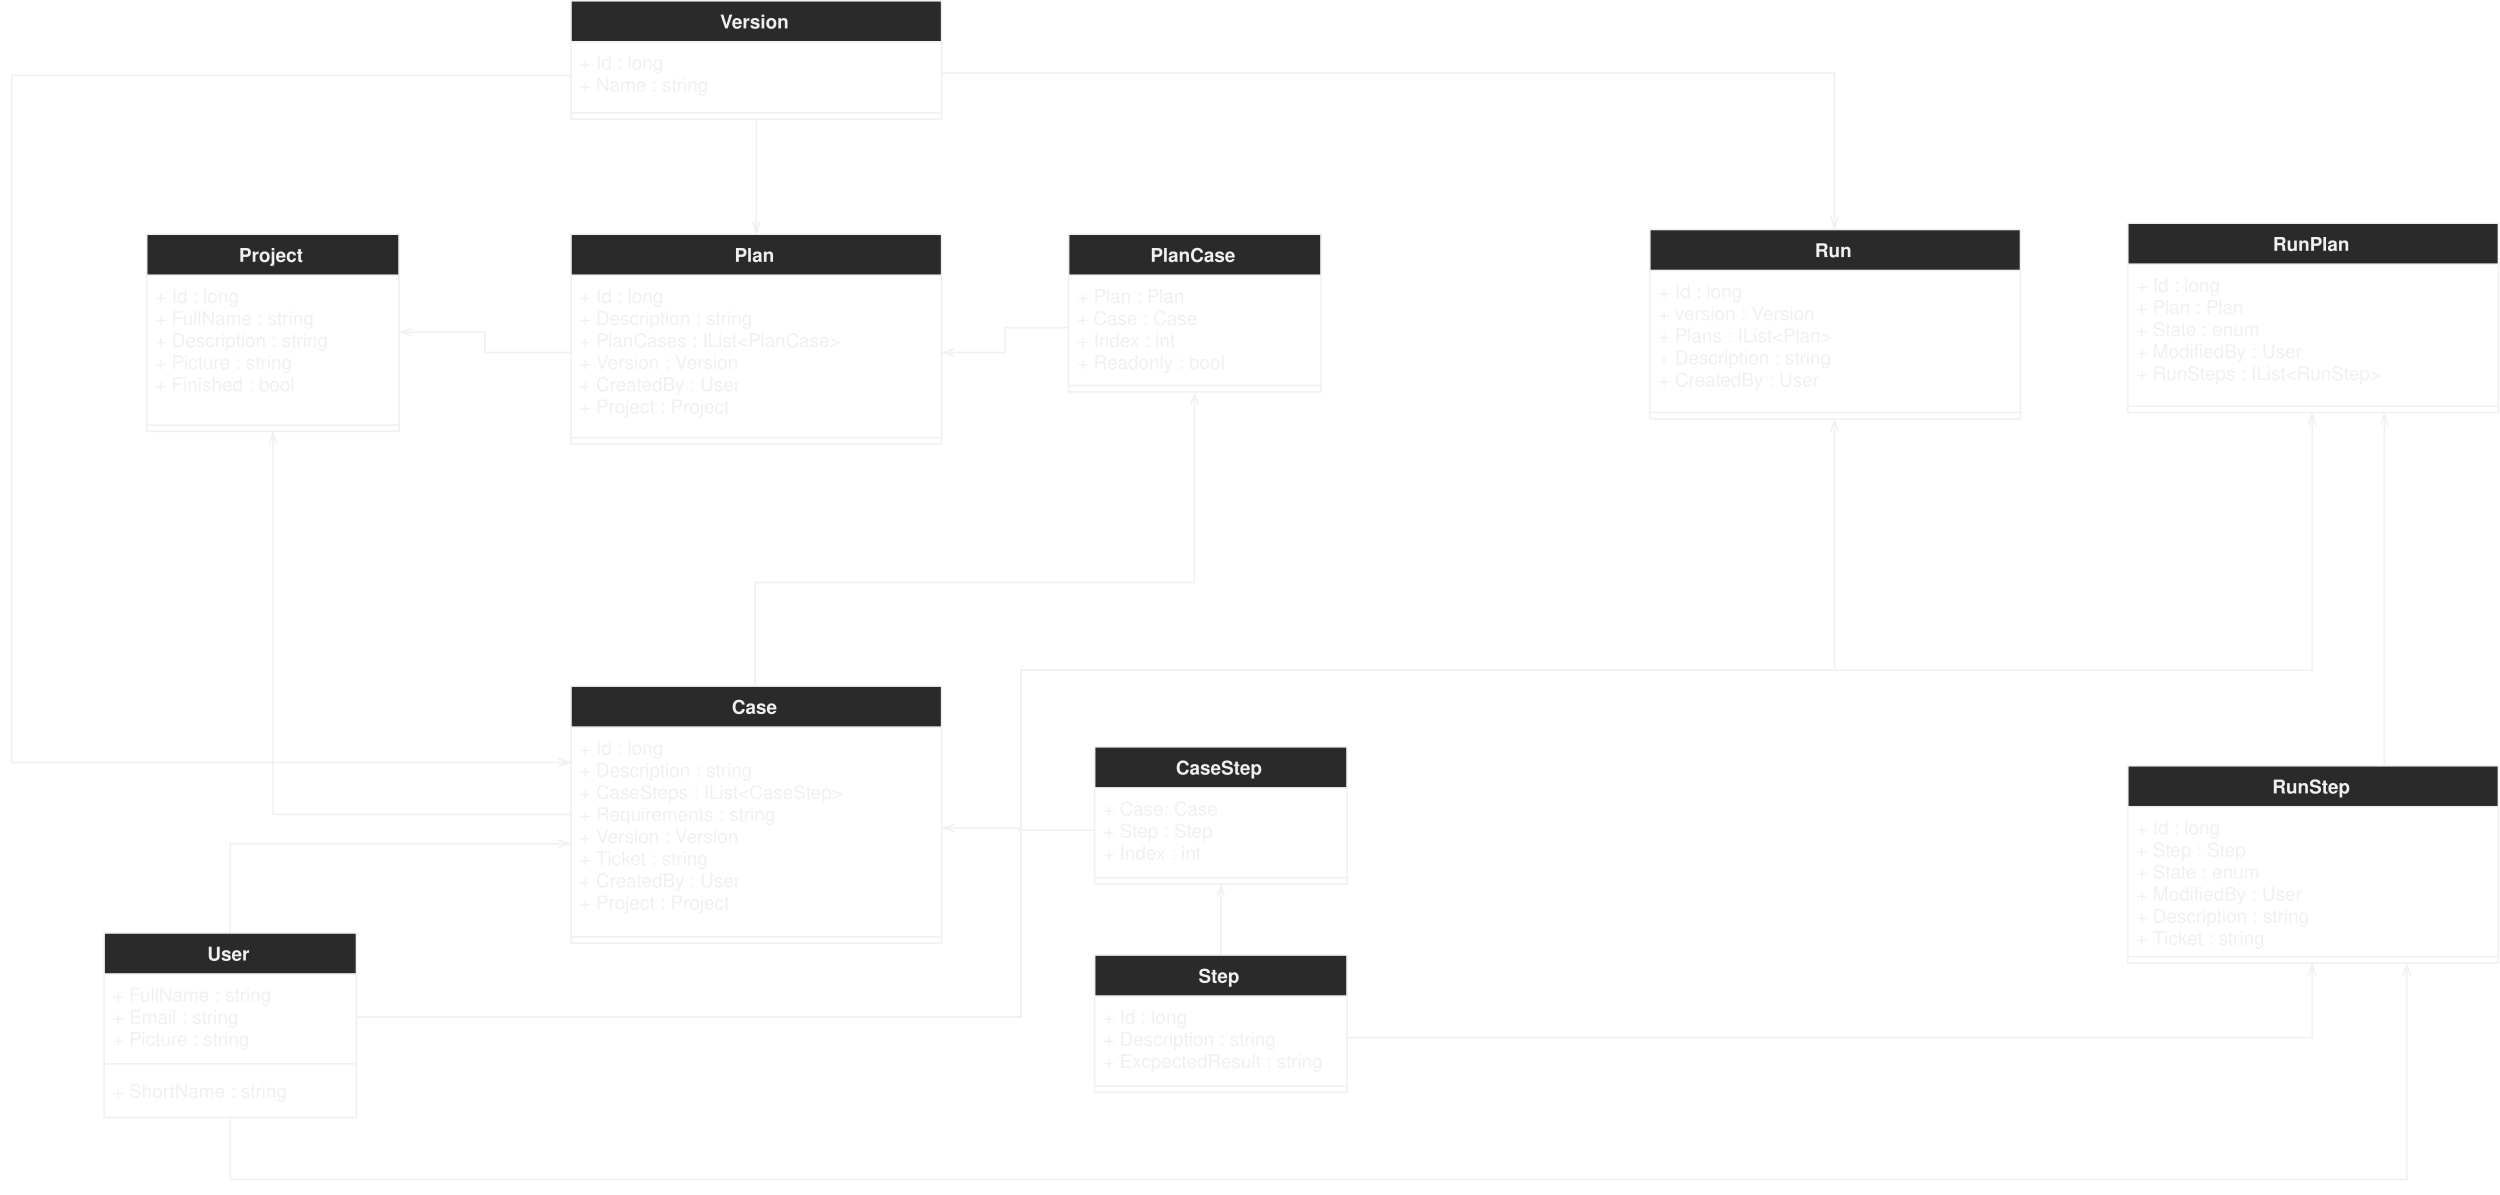
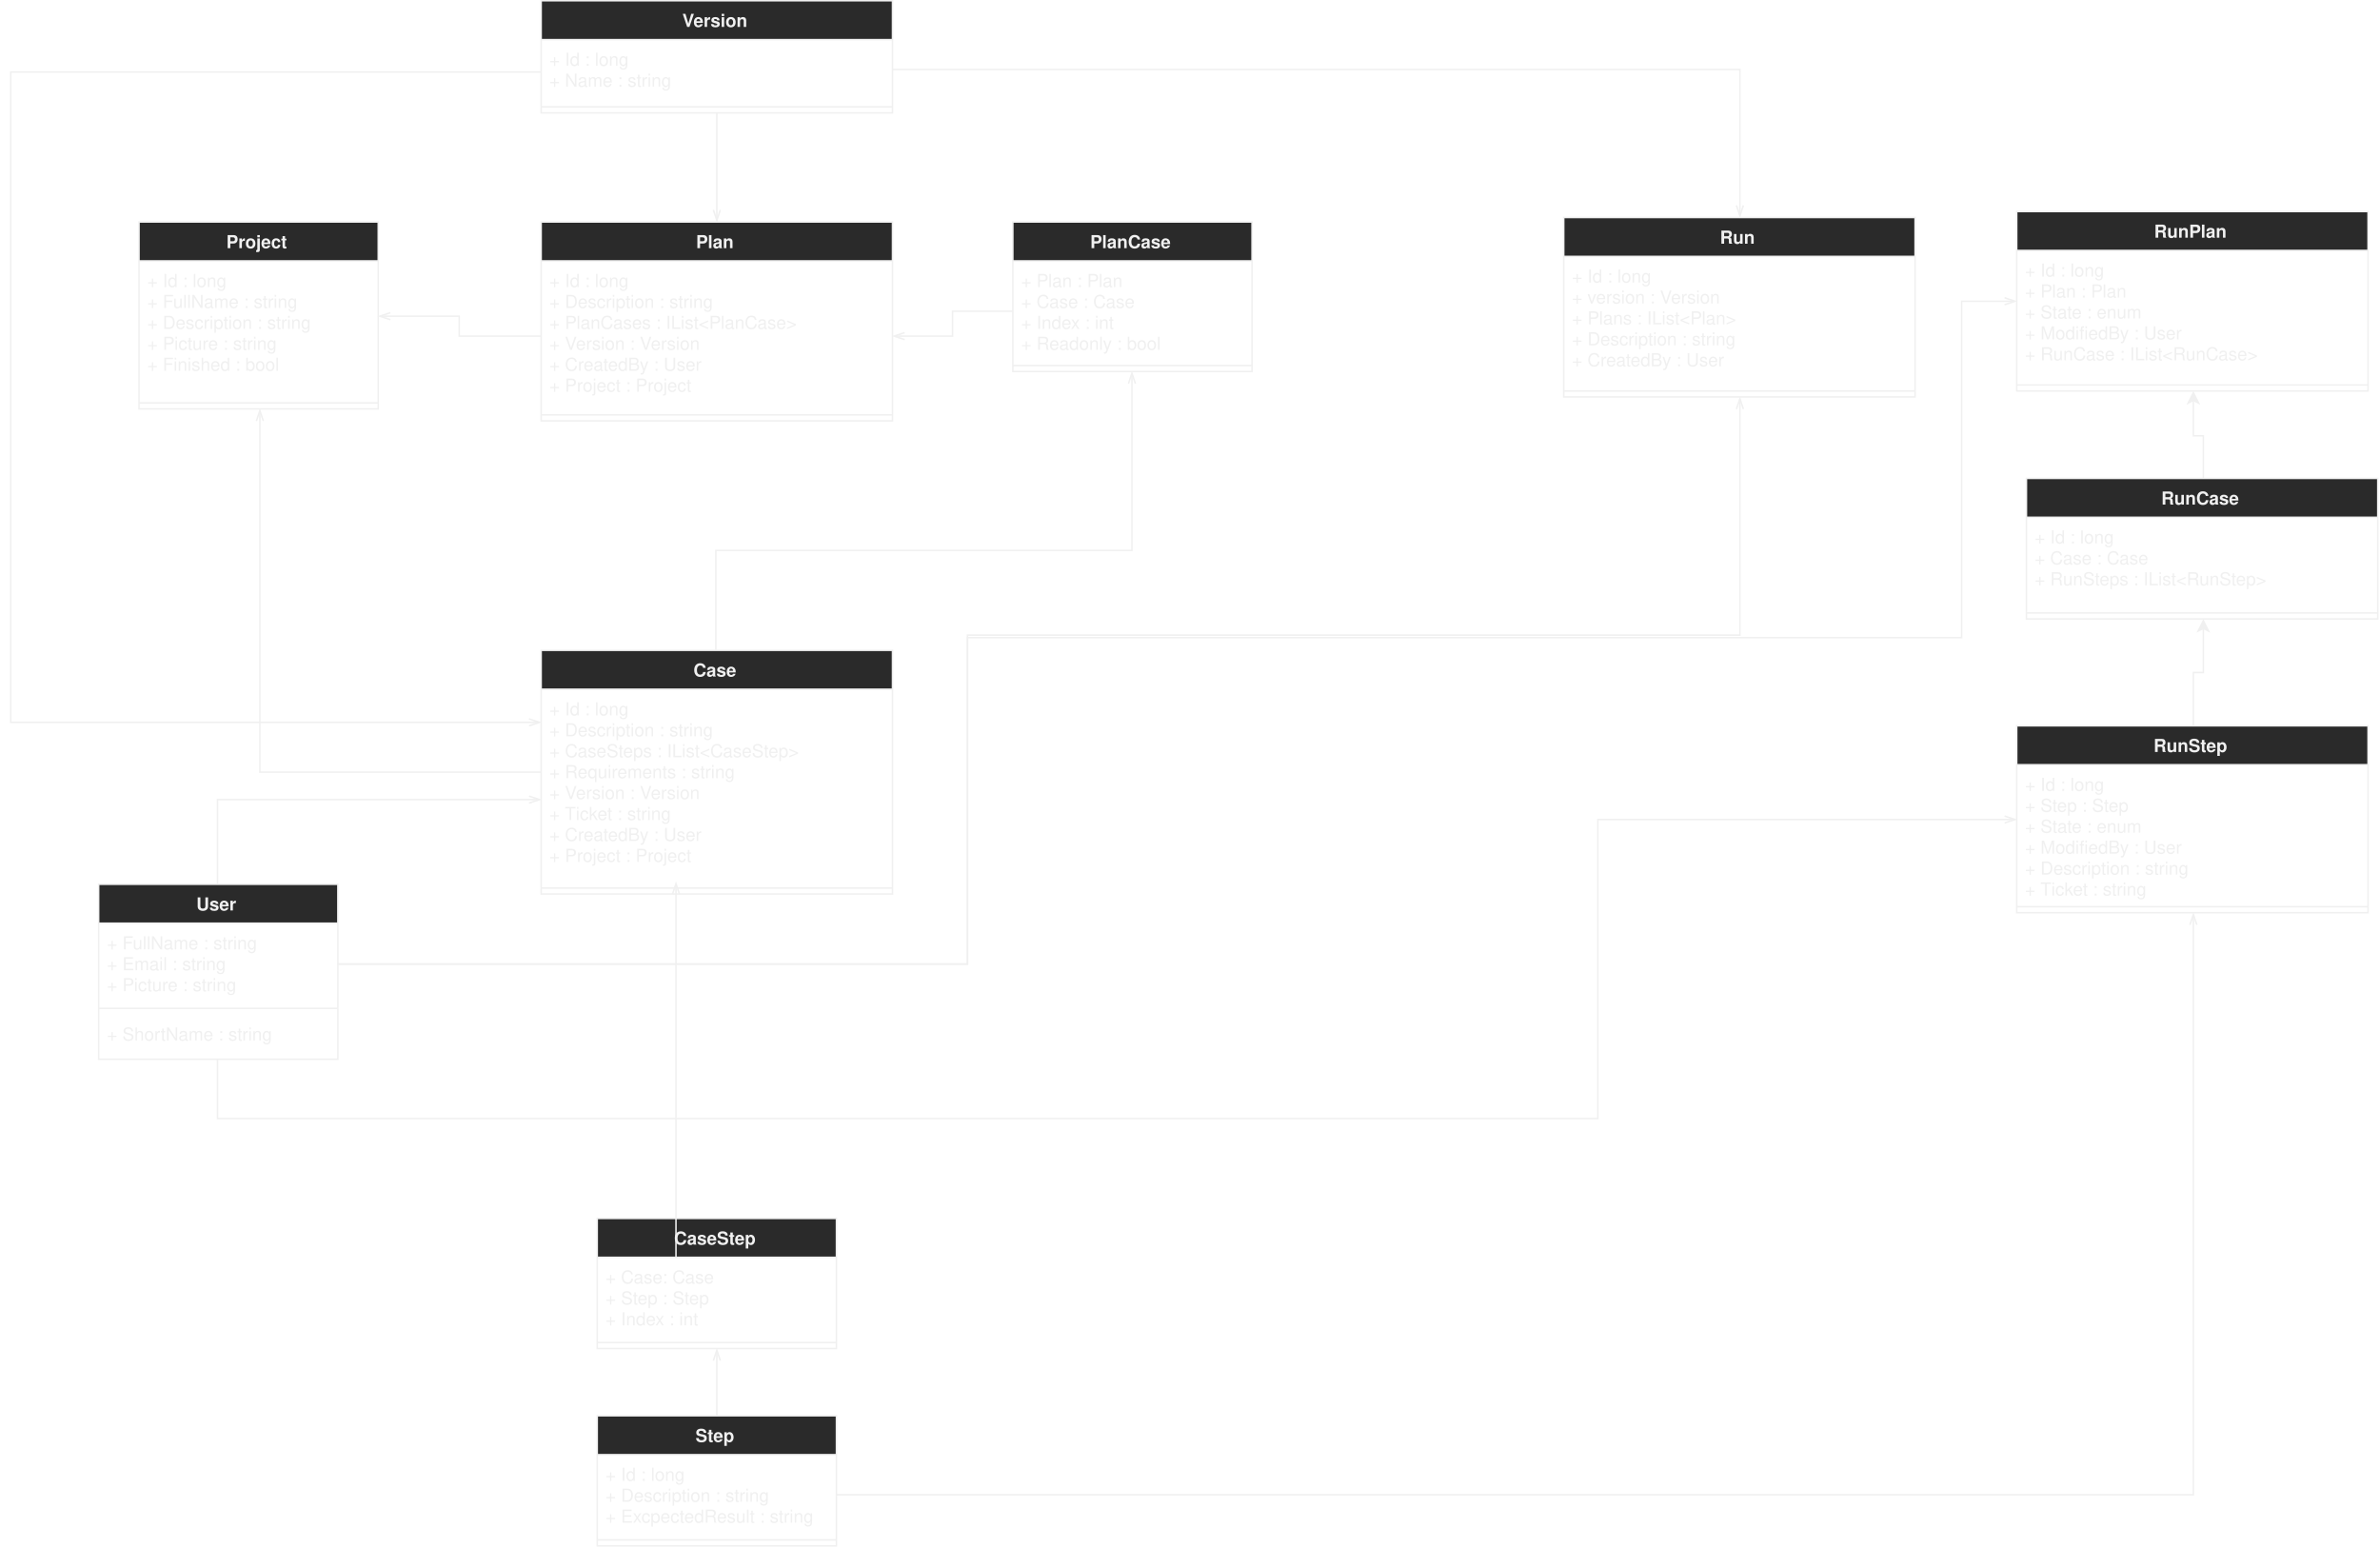
- <svg xmlns="http://www.w3.org/2000/svg" version="1.1" width="1585px" height="757px" viewBox="-0.5 -0.5 1585 757" content="&lt;mxfile modified=&quot;2019-01-28T15:52:20.836Z&quot; host=&quot;www.draw.io&quot; agent=&quot;Mozilla/5.0 (Windows NT 10.0; Win64; x64) AppleWebKit/537.36 (KHTML, like Gecko) draw.io/9.3.1 Chrome/66.0.336.181 Electron/3.0.6 Safari/537.36&quot; etag=&quot;34K3rwNdVCydUyYGZ4Gf&quot; version=&quot;10.1.5-1&quot; type=&quot;device&quot;&gt;&lt;diagram id=&quot;jutw8vC82mmBgUP1KwRA&quot; name=&quot;Page-1&quot;&gt;7V1tc6M2EP41/pgO7+CPiZP0MpPrpEnafuwoRrF1JyMX5MTur68ACQwCG2xkp4nmMnNmWbDgWe0+u1olI3uyWP8ag+X8OwkhHllGuB7Z1yPLMsfOmP2XSjZcElheLpnFKMxlRil4Qv9CriikKxTChMtyESUEU7SsCqckiuCUVmQgjsl7Ve2V4LAiWIIZrAwjFTxNAYaS2l8opPNcGlh+Kf8G0Wwuvtn0+BO/gOnPWUxWEf++kWWbTvovP70A4l78e5M5CMn7lsi+GdmTmBCaf1qsJxCnL7f62m5bzhbjjmFEu1xw6d49G2v3fWNfr33z75ffv/nTCyvgg6Mb8UJgyN4PPyQxnZMZiQC+KaVX2UPD9LYGO5rTBWYfTfYRRuFlCkl65RJGz3MU5dJbhDFX/wEp3XAzACtKmKj8lntClvxe+bjSwbQ+LxclZBVP4Y6HFGYF4hmku/T8AhZm75AsII037MIYYkDRW3UggNvdrNDjl7I3ADZbCkuCIpps3fkhFTAFPoec9HbpHfkMsh1vG0f2Ib+jONoaWinKsO6BO3+IN4BX/LH+SGAs2ULyjhYYRCnorySiwixSfABGM4bu9ZTBwa60r95gTBGbV5f8BE2hvJrOEQ7vwYas0jefUDZpxNHVnMToX3ZbIOyHnY4ptw3mRrY1ntIruQnFMGE6D8ISzJroO1hXFO9BQrlgSjAGywS9FI+xYEaBoitCKVlwJf5q2OPA9W7bk01lLTC0fnErqDoGR/m9dDKmx13DvOJg/HYD2zKK/phbEuYjiz2scbvC+DewgOzjyL7MDCBG0WyUOnLbzN9IqnezAAjvU3pAU7qK4WhijS7bNbc+1iyOvXOaWUJMfsIJwYSZ1nVEchNkXqQmElaI4StttcFkCaZsBPeZzrVTSh75a09FhF37ijPfNUdhCKPM0VFAQW4s6Wj5VGYDda/YD0NvYjCcXTbwCTs2y2P2k6rHdEIi9iwAZXYDmSW+w9QauxlZ+9SVLY/bmYi++8zMtRVZmd1gZTWMMcqwyzEWQdc8COAFgyqLSRzR5yx+XJgS6raMut2AMAYvED+QBFFE0vvHuW4N+XOB64+7gRsownbc4kGemJ+m+1yInuiD2kLgd7MF21BkDILAb1nDQ0x+pBxd04iBaIQ3rtGIC8fsSCMsVxXuMnfMvcBdWEx/TBqoQVeecQ2TaYyWmQfuyDb2qN2iCCVzWI7vhWWY2jkd5ZyMZsvtSUPGO7Kp46y0ie1qHjIQvEWSci4mYjkSmp+wbsEfcm/hwmpBq3Ph4rip5khT7YnCpWYBA7GAsW/UiwlmR/caqKolmO6BJKBHcL9ZT5eMTcLwESYrTHVuMaR/dwYJ38qqCMLAdfhWAe+56wjW+CtEb79j9G7jWqeJ3rbGYvtteEdicdASkO96lfhu8gl626JvGraz6wJFa0a+5JMnIIGa5w3E8zw7qPE8y3GFZMtVW7Yru2rTUxaKA/VUL7WjNGdICsW7e8QAsDycYi5Os+NZHhhr1z/Cf1YohguYTbPd3/UnjJPtIRXHNb1nNP0Jd7LObOQxBIyiXm0KxXwhtV6oEpVRrlQcaxJ7BMtpWa9vJ7HNU0fQkeGnTtOCiWaxA+Fruh19ozIaK6+AlJ5KB0VFxQ8rcDpmL8oaKdpWQDI6lPn3nBjVgkBuGDwC8HhW1bhjrHpdqGScTweIwx1IW130o1Q5RDjQ8UEFvGevctgSmEdk1l2z5i4Z+Gi4zLro2d1b5QiawTpRlaOhWYGFYx2mleWuTZ0KzfTbVtaKdminQp8OBGYtabBvyVzF6dbMtWs2qvPM89EIuzeNaDT0sao009Y0QiG8RSfVudJMW14LK92Kjl/DpJlutaDevc/OUNVfacvl9jLklA4+O2gopxYajano7kQzL6mCkES4jDd5z5wOHn29S8uKUs8c1PNUmVlTeV8Hj4HgHVvnzUEdQwLz863u2p1Xd1uCwGlyUBFSPjcWnesBZ+16cGTK/LjS5YCh6JRpW/UNkBeOXLZvWY5Txaicpr1pXeoBbx2T9JSM7SgEFEWAfHPkMevl+6sBmqj1jOS5Szg6yw9UETVHbrPWRG0weE2xYeRcWb4jd1QXbkZHJVVFajOQF4kaYfdVbadzmjqduwQlvd92aA/hDhIAHGWctakgpAPAQPB68o62k/p/9ytk6sLZfdBfxVO0FhXhgeeJbY3Y9QussVMzBAV92O5XqCMIOrS/pnNsHWGPpVQm9RDoyU77E6LXdZ63sfLTVIHcQTt0PigW1qmgOMjljq2qB3V4U2+bx63rW7a3U990RAm8+QJFLlrO1R9Xke44GrLE6FmuVGIMunE4dSVG99B90fsXdRk8tEz4YLRaSCrfSYhe0f4uIWaLO3bb8LNly5LOJHumGm7v3dWnLSW6TTUHnUkOBO/ZS4mur2nNXrD+57TGF4tZJ6U1cq9IESw0rVFFa6xx542MqorUbttvftxHa/ZveRqQ1vRYQG3Z3KuZTt9Q2LKro29rtKoM35P3fWimMxi8Tb8G7qRMx/sKpVARdT8o1TH9IKjGK7dSBO99gRru4n2FuqvZtWreNrFPU3f1vkLdtWsj5NFQHDRr6391wuVepnXSBsbOC/pOWnZY/umTXL38AzP2zX8=&lt;/diagram&gt;&lt;/mxfile&gt;" style="background-color: rgb(20, 20, 20);">
+ <svg xmlns="http://www.w3.org/2000/svg" version="1.1" width="1592px" height="1035px" viewBox="-0.5 -0.5 1592 1035" content="&lt;mxfile modified=&quot;2019-01-28T16:12:17.164Z&quot; host=&quot;www.draw.io&quot; agent=&quot;Mozilla/5.0 (Windows NT 10.0; Win64; x64) AppleWebKit/537.36 (KHTML, like Gecko) draw.io/9.3.1 Chrome/66.0.336.181 Electron/3.0.6 Safari/537.36&quot; etag=&quot;lznxc4pB3GBMZv1Af6bI&quot; version=&quot;10.1.5-1&quot; type=&quot;device&quot;&gt;&lt;diagram id=&quot;jutw8vC82mmBgUP1KwRA&quot; name=&quot;Page-1&quot;&gt;7V1dc6M2FP01fkzHIL78mDjJbmaSTpqk7WOHGMXWLkYuyIndX18BEphv2ZbiJKvdnVkQFwyco3vPvZLsEZguN99if7W4wwEMR+Y42IzA5cikf1xA/0tbtqxl7LCWeYyCvG1cNjyi/2DeaPDWNQpgwtryJoJxSNCq2jjDUQRnpNLmxzF+q5q94DCoNKz8OazcRtrwOPND2DD7GwVkkbd6plu2f4dovuCfbDiT/MizP/s5j/E6Yp83MoFhpX/zw0ufX4t9brLwA/y20wSuRmAaY0zyreVmCsP05VZf23XH0eK+YxgRkRPO7Zun8cZ+24LLjWv88/zHd3d2Znrs5siWvxAY0PfDdnFMFniOIz+8KlsvsoeG6WXHdG9BliHdNOgmjILzFJL0zBWMnhYoyluvURgy8x+QkC2jgb8mmDaVn3KL8Ypdq/l47IkTvI5nsOeZOIv8eA5Jnx2DOH3gnU9gb+8bxEtI4i01iGHoE/RaJYzPeDcv7Nip9A342x2DFUYRSXaufJ82UAPWh6z0cukVWQ8ClrOLI93Ir8j3dm6tbMqw3gN39hCvfrhmj/VnAuMGF5I3tAz9KAX9BUeE0yLFxw/RnKJ7OaP40DPBxSuMCaL96pwdICmUF7MFCoNbf4vXKRQJoZ2G710scIz+o5f1OX/o4ZgwbphOxeIxPZNRKIYJtbnn1DBqTXf+pmJ46yeENcxwGPqrBD0Xj7GkLEHRBSYEL5lRJ/PSJ4SbXqpsOIbmb3YFVWvMUH4rnYzhMNewqDgYt5tgO6TYH3OzgfnIpA87vl6H4e/+EtLNETjPCBCjaD6iCFCXlr+R1O5q6aNwyOgezcg6hqOpOTrvttzZrDGOvmCSMSHGP+EUh5hS6zLCOQWpF6k1cRaG8IV0cjBZ+TN6B7eZzaVVtjyw1542YXruS5j5rgUKAhhljo74xM/Jkt4t68r0Ru0L+o+iNx1TnG1641O6b5T79F9qHpMpjuiz+CijEqRMfIMpG1tI1ttPh5nH468jRjMbKGIZaGFZDeMQZdjlGPOgaxwE8JJClcUkhuhTFj/OjAbqoIk6aEE49J9heI8TRBBOrx/ntjXkTwWuOxED11OE7aTDgzxSP02GXIju6FK54LliXABjRWTgAn6HDfcx/pFqdC0jJMkIZ1KTEWeWISgjTFsV7k3tmHuBm6Do/iFukQaiOuMSJrMYrTIPLKg2BsyuUYSSBSzv75lmmNo5iTunsTBz95Qhk55s6jiWtqldrUMkwVskKadSIqbVQPPz1y3YMw0WLnhFSV7h4riuZjW62iOBK60CJKkAx3UqGsC1Xa4KBrufqlqCYR8oAvYI7leb2YqqSRg8wGQdEp1bHOzfLWHKfZQqguHo8K0O3lPXEczJF4zermD0Nj5W9Aa/MhbAkY3FQUNArl2N8AbroNcd9sYYWH0nKBozchs+eeonUOs8WToPeLVqj2nZLUrPBHbTVRuOslDsqZd6KY/SnCEpDG9uEQXAdMIUc36Y7s/zwFg7/wH+u0YxXMKsm/V/1l8wTnZvqdiv2T2h2U/YqzqzO4+hTyXqxbYwzAdS64UqXhllRsW+FrGiKscV7k/dIra963A5Ir/rtA2YaBUrCV/DFvSNymRscwSk9FQ6KCopfjhmW0h83+KH2TUCksmhzL/nwqgWBHJisAjA4lnV4oaq6k1hkmk+HSAEHYipbJBCWZWDhwMdH1TAe/IqB2iAeURmLZo1i2TgnX55MLMupugOVjnYWz11Zs3RZZywPWMX133t1STWoGUmBdUKWkMoS6zbplG05wZA2Ty5Q6dR7DM9grIlVSIdaTU/3JlWi6bKOgl+J40DZGicVqJPVOXAQGschfAW07xOlQOD5kBd6VZ0/JISvyZ2tdovPglwrGryJ2iOBZQhp3Tw2U5LrbewaM2T+7PgvN7rBzgKy3iTT+jTwUNksEt+guw4qmjWNvagg4ckeCemGLyqYoc1boD56YeegfDQM7viB5kGwEPKl8JCuFjxsaZkWE3J/LDW5QBZcsoAZn115plliclow1SlqKy2hXMi9YBXwSQ9FWM9hYCiCJCv3DxmMH+4GqCFWp87Kvq/9CzfUyXUrOYccC3UpMFr8NUsp8ryreZ078LN6KikqkhteM0RrFbYXVVr/ay2adgiQUkvBj7KQ9jC7NkzAFjKNGtbQUgHAEnwOs3ldu/q/+0vmKlz3/ZZvifI9GpVYIMJia6x7PoJ5sSqEUHBWLb9BesIvL8O13Sk1xEGmFLp1DLQazrtz4+eaD/nuvyDVIFsqdOHPgYW5smgOMjlTsyqB7XYjOMuj1u3N4HTa29YvATefoIiF93M1R/WkZ5xJLPEuDNNuSgxemIaTl2J0T500fbwoC6Fh5QJH4zWy4bJHQ7QCxqeJUS5WBkirlQqi4N8xpJOJPv8qC1j5ff7VhLttpKDTiQlwXvySqLt/rqqhsP16VWN269qbM877gSjktgerYLC8bWzeb25e3qLLiYeSSbOIzizZfJwP47V8D+MdLbXZF3rg542iWlO4KEhXK+QU6s1zYnw0ldVIwd213eFDmnN4UVyErXmHqPaHcvBtf7sjXieMJv3na+uymM5zcU4Wn9Kg7ftiwPfVX86X7DCaYjWp23pi/KOw+ILVjhFpxzKh+KgXKD+4xM2u69Oqc5/neLgE4At96uKWjWv1G8HVSvuuzW7cEb5Dv237y6r2l6v/Klq+0ZsbGFEj7YH1f5pgLHoN0Kx0V75sJsHKvvhhT8sNeyYpVokji2rVX9pGT5AsX2qAnuqcEfCUEXr7elfEVEHrida4t8bW7pb/p5ZHsvLX40DV/8D&lt;/diagram&gt;&lt;/mxfile&gt;" style="background-color: rgb(20, 20, 20);">
  <defs>
    <clipPath id="mx-clip-70-622-152-53-0">
      <rect x="70" y="622" width="152" height="53" />
    </clipPath>
    <clipPath id="mx-clip-70-683-152-30-0">
      <rect x="70" y="683" width="152" height="30" />
    </clipPath>
    <clipPath id="mx-clip-97-179-152-91-0">
      <rect x="97" y="179" width="152" height="91" />
    </clipPath>
-     <clipPath id="mx-clip-698-636-152-53-0">
-       <rect x="698" y="636" width="152" height="53" />
-     </clipPath>
-     <clipPath id="mx-clip-366-466-227-129-0">
-       <rect x="366" y="466" width="227" height="129" />
-     </clipPath>
-     <clipPath id="mx-clip-698-504-152-53-0">
-       <rect x="698" y="504" width="152" height="53" />
-     </clipPath>
-     <clipPath id="mx-clip-366-179-227-99-0">
-       <rect x="366" y="179" width="227" height="99" />
+     <clipPath id="mx-clip-403-978-152-53-0">
+       <rect x="403" y="978" width="152" height="53" />
+     </clipPath>
+     <clipPath id="mx-clip-365-466-227-129-0">
+       <rect x="365" y="466" width="227" height="129" />
+     </clipPath>
+     <clipPath id="mx-clip-403-846-152-53-0">
+       <rect x="403" y="846" width="152" height="53" />
+     </clipPath>
+     <clipPath id="mx-clip-365-179-227-99-0">
+       <rect x="365" y="179" width="227" height="99" />
    </clipPath>
    <clipPath id="mx-clip-681-179-152-66-0">
      <rect x="681" y="179" width="152" height="66" />
    </clipPath>
    <clipPath id="mx-clip-1049-176-227-86-0">
      <rect x="1049" y="176" width="227" height="86" />
    </clipPath>
-     <clipPath id="mx-clip-366-31-227-41-0">
-       <rect x="366" y="31" width="227" height="41" />
-     </clipPath>
-     <clipPath id="mx-clip-1352-172-227-86-0">
-       <rect x="1352" y="172" width="227" height="86" />
-     </clipPath>
-     <clipPath id="mx-clip-1352-516-227-91-0">
-       <rect x="1352" y="516" width="227" height="91" />
+     <clipPath id="mx-clip-365-31-227-41-0">
+       <rect x="365" y="31" width="227" height="41" />
+     </clipPath>
+     <clipPath id="mx-clip-1353-172-227-86-0">
+       <rect x="1353" y="172" width="227" height="86" />
+     </clipPath>
+     <clipPath id="mx-clip-1353-516-227-91-0">
+       <rect x="1353" y="516" width="227" height="91" />
+     </clipPath>
+     <clipPath id="mx-clip-1359-351-227-60-0">
+       <rect x="1359" y="351" width="227" height="60" />
    </clipPath>
  </defs>
-   <path d="M 145.43 591 L 145.43 534.43 L 359.26 534.43" fill="none" stroke="#f0f0f0" stroke-miterlimit="10" pointer-events="none" />
-   <path d="M 353.38 536.76 L 360.38 534.43 L 353.38 532.1" fill="none" stroke="#f0f0f0" stroke-miterlimit="10" pointer-events="none" />
+   <path d="M 145 591 L 145 534.33 L 359.26 534.33" fill="none" stroke="#f0f0f0" stroke-miterlimit="10" pointer-events="none" />
+   <path d="M 353.38 536.67 L 360.38 534.33 L 353.38 532" fill="none" stroke="#f0f0f0" stroke-miterlimit="10" pointer-events="none" />
  <path d="M 65.5 617 L 65.5 591 L 225.5 591 L 225.5 617" fill="#2a2a2a" stroke="#f0f0f0" stroke-miterlimit="10" pointer-events="none" />
  <path d="M 65.5 617 L 65.5 708 L 225.5 708 L 225.5 617" fill="none" stroke="#f0f0f0" stroke-miterlimit="10" pointer-events="none" />
  <path d="M 65.5 617 L 225.5 617" fill="none" stroke="#f0f0f0" stroke-miterlimit="10" pointer-events="none" />
  <g fill="#f0f0f0" font-family="Helvetica" font-weight="bold" text-anchor="middle" font-size="12px">
-     <text x="144.29" y="608.5">User</text>
+     <text x="144.17" y="608.5">User</text>
  </g>
  <g fill="#f0f0f0" font-family="Helvetica" clip-path="url(#mx-clip-70-622-152-53-0)" font-size="12px">
    <text x="71" y="634.5">+ FullName : string</text>
    <text x="71" y="648.5">+ Email : string</text>
    <text x="71" y="662.5">+ Picture : string</text>
  </g>
  <path d="M 65.5 674 L 225.5 674" fill="none" stroke="#f0f0f0" stroke-miterlimit="10" pointer-events="none" />
  <g fill="#f0f0f0" font-family="Helvetica" clip-path="url(#mx-clip-70-683-152-30-0)" font-size="12px">
    <text x="71" y="695.5">+ ShortName : string</text>
  </g>
  <path d="M 92.5 174 L 92.5 148 L 252.5 148 L 252.5 174" fill="#2a2a2a" stroke="#f0f0f0" stroke-miterlimit="10" pointer-events="none" />
  <path d="M 92.5 174 L 92.5 273 L 252.5 273 L 252.5 174" fill="none" stroke="#f0f0f0" stroke-miterlimit="10" pointer-events="none" />
  <path d="M 92.5 174 L 252.5 174" fill="none" stroke="#f0f0f0" stroke-miterlimit="10" pointer-events="none" />
  <g fill="#f0f0f0" font-family="Helvetica" font-weight="bold" text-anchor="middle" font-size="12px">
-     <text x="171.29" y="165.5">Project</text>
+     <text x="171.17" y="165.5">Project</text>
  </g>
  <g fill="#f0f0f0" font-family="Helvetica" clip-path="url(#mx-clip-97-179-152-91-0)" font-size="12px">
    <text x="98" y="191.5">+ Id : long</text>
    <text x="98" y="205.5">+ FullName : string</text>
    <text x="98" y="219.5">+ Description : string</text>
    <text x="98" y="233.5">+ Picture : string</text>
    <text x="98" y="247.5">+ Finished : bool</text>
  </g>
  <path d="M 92.5 269 L 252.5 269" fill="none" stroke="#f0f0f0" stroke-miterlimit="10" pointer-events="none" />
-   <path d="M 773.5 605 L 773.5 562.24" fill="none" stroke="#f0f0f0" stroke-miterlimit="10" pointer-events="none" />
-   <path d="M 775.83 568.12 L 773.5 561.12 L 771.17 568.12" fill="none" stroke="#f0f0f0" stroke-miterlimit="10" pointer-events="none" />
-   <path d="M 693.5 631 L 693.5 605 L 853.5 605 L 853.5 631" fill="#2a2a2a" stroke="#f0f0f0" stroke-miterlimit="10" pointer-events="none" />
-   <path d="M 693.5 631 L 693.5 692 L 853.5 692 L 853.5 631" fill="none" stroke="#f0f0f0" stroke-miterlimit="10" pointer-events="none" />
-   <path d="M 693.5 631 L 853.5 631" fill="none" stroke="#f0f0f0" stroke-miterlimit="10" pointer-events="none" />
-   <g fill="#f0f0f0" font-family="Helvetica" font-weight="bold" text-anchor="middle" font-size="12px">
-     <text x="772.29" y="622.5">Step</text>
-   </g>
-   <g fill="#f0f0f0" font-family="Helvetica" clip-path="url(#mx-clip-698-636-152-53-0)" font-size="12px">
-     <text x="699" y="648.5">+ Id : long</text>
-     <text x="699" y="662.5">+ Description : string</text>
-     <text x="699" y="676.5">+ ExcpectedResult : string</text>
-   </g>
-   <path d="M 693.5 688 L 853.5 688" fill="none" stroke="#f0f0f0" stroke-miterlimit="10" pointer-events="none" />
-   <path d="M 361.5 515.86 L 172.57 515.86 L 172.57 275.24" fill="none" stroke="#f0f0f0" stroke-miterlimit="10" pointer-events="none" />
-   <path d="M 174.9 281.12 L 172.57 274.12 L 170.24 281.12" fill="none" stroke="#f0f0f0" stroke-miterlimit="10" pointer-events="none" />
-   <path d="M 478.29 434.5 L 478.29 368.71 L 756.86 368.71 L 756.86 250.24" fill="none" stroke="#f0f0f0" stroke-miterlimit="10" pointer-events="none" />
-   <path d="M 759.19 256.12 L 756.86 249.12 L 754.52 256.12" fill="none" stroke="#f0f0f0" stroke-miterlimit="10" pointer-events="none" />
+   <path d="M 479 946.5 L 479 903.74" fill="none" stroke="#f0f0f0" stroke-miterlimit="10" pointer-events="none" />
+   <path d="M 481.33 909.62 L 479 902.62 L 476.67 909.62" fill="none" stroke="#f0f0f0" stroke-miterlimit="10" pointer-events="none" />
+   <path d="M 399 972.5 L 399 946.5 L 559 946.5 L 559 972.5" fill="#2a2a2a" stroke="#f0f0f0" stroke-miterlimit="10" pointer-events="none" />
+   <path d="M 399 972.5 L 399 1033.5 L 559 1033.5 L 559 972.5" fill="none" stroke="#f0f0f0" stroke-miterlimit="10" pointer-events="none" />
+   <path d="M 399 972.5 L 559 972.5" fill="none" stroke="#f0f0f0" stroke-miterlimit="10" pointer-events="none" />
+   <g fill="#f0f0f0" font-family="Helvetica" font-weight="bold" text-anchor="middle" font-size="12px">
+     <text x="477.67" y="964">Step</text>
+   </g>
+   <g fill="#f0f0f0" font-family="Helvetica" clip-path="url(#mx-clip-403-978-152-53-0)" font-size="12px">
+     <text x="404.5" y="990">+ Id : long</text>
+     <text x="404.5" y="1004">+ Description : string</text>
+     <text x="404.5" y="1018">+ ExcpectedResult : string</text>
+   </g>
+   <path d="M 399 1029.5 L 559 1029.5" fill="none" stroke="#f0f0f0" stroke-miterlimit="10" pointer-events="none" />
+   <path d="M 361.5 516 L 173.33 516 L 173.33 275.24" fill="none" stroke="#f0f0f0" stroke-miterlimit="10" pointer-events="none" />
+   <path d="M 175.67 281.12 L 173.33 274.12 L 171 281.12" fill="none" stroke="#f0f0f0" stroke-miterlimit="10" pointer-events="none" />
+   <path d="M 478.33 434.5 L 478.33 367.67 L 756.67 367.67 L 756.67 250.24" fill="none" stroke="#f0f0f0" stroke-miterlimit="10" pointer-events="none" />
+   <path d="M 759 256.12 L 756.67 249.12 L 754.33 256.12" fill="none" stroke="#f0f0f0" stroke-miterlimit="10" pointer-events="none" />
  <path d="M 361.5 460.5 L 361.5 434.5 L 596.5 434.5 L 596.5 460.5" fill="#2a2a2a" stroke="#f0f0f0" stroke-miterlimit="10" pointer-events="none" />
  <path d="M 361.5 460.5 L 361.5 597.5 L 596.5 597.5 L 596.5 460.5" fill="none" stroke="#f0f0f0" stroke-miterlimit="10" pointer-events="none" />
  <path d="M 361.5 460.5 L 596.5 460.5" fill="none" stroke="#f0f0f0" stroke-miterlimit="10" pointer-events="none" />
  <g fill="#f0f0f0" font-family="Helvetica" font-weight="bold" text-anchor="middle" font-size="12px">
-     <text x="477.79" y="452">Case</text>
-   </g>
-   <g fill="#f0f0f0" font-family="Helvetica" clip-path="url(#mx-clip-366-466-227-129-0)" font-size="12px">
+     <text x="477.67" y="452">Case</text>
+   </g>
+   <g fill="#f0f0f0" font-family="Helvetica" clip-path="url(#mx-clip-365-466-227-129-0)" font-size="12px">
    <text x="367" y="478">+ Id : long</text>
    <text x="367" y="492">+ Description : string</text>
    <text x="367" y="506">+ CaseSteps : IList&lt;CaseStep&gt;</text>
    <text x="367" y="520">+ Requirements : string</text>
    <text x="367" y="534">+ Version : Version</text>
    <text x="367" y="548">+ Ticket : string</text>
    <text x="367" y="562">+ CreatedBy : User</text>
    <text x="367" y="576">+ Project : Project</text>
  </g>
  <path d="M 361.5 593.5 L 596.5 593.5" fill="none" stroke="#f0f0f0" stroke-miterlimit="10" pointer-events="none" />
-   <path d="M 693.5 499 L 693.5 473 L 853.5 473 L 853.5 499" fill="#2a2a2a" stroke="#f0f0f0" stroke-miterlimit="10" pointer-events="none" />
-   <path d="M 693.5 499 L 693.5 560 L 853.5 560 L 853.5 499" fill="none" stroke="#f0f0f0" stroke-miterlimit="10" pointer-events="none" />
-   <path d="M 693.5 499 L 853.5 499" fill="none" stroke="#f0f0f0" stroke-miterlimit="10" pointer-events="none" />
-   <g fill="#f0f0f0" font-family="Helvetica" font-weight="bold" text-anchor="middle" font-size="12px">
-     <text x="772.29" y="490.5">CaseStep</text>
-   </g>
-   <g fill="#f0f0f0" font-family="Helvetica" clip-path="url(#mx-clip-698-504-152-53-0)" font-size="12px">
-     <text x="699" y="516.5">+ Case: Case</text>
-     <text x="699" y="530.5">+ Step : Step</text>
-     <text x="699" y="544.5">+ Index : int</text>
-   </g>
-   <path d="M 693.5 556 L 853.5 556" fill="none" stroke="#f0f0f0" stroke-miterlimit="10" pointer-events="none" />
-   <path d="M 693.5 525.86 L 645.43 525.86 L 645.43 524.43 L 598.74 524.43" fill="none" stroke="#f0f0f0" stroke-miterlimit="10" pointer-events="none" />
-   <path d="M 604.62 522.1 L 597.62 524.43 L 604.62 526.76" fill="none" stroke="#f0f0f0" stroke-miterlimit="10" pointer-events="none" />
+   <path d="M 399 840.5 L 399 814.5 L 559 814.5 L 559 840.5" fill="#2a2a2a" stroke="#f0f0f0" stroke-miterlimit="10" pointer-events="none" />
+   <path d="M 399 840.5 L 399 901.5 L 559 901.5 L 559 840.5" fill="none" stroke="#f0f0f0" stroke-miterlimit="10" pointer-events="none" />
+   <path d="M 399 840.5 L 559 840.5" fill="none" stroke="#f0f0f0" stroke-miterlimit="10" pointer-events="none" />
+   <g fill="#f0f0f0" font-family="Helvetica" font-weight="bold" text-anchor="middle" font-size="12px">
+     <text x="477.67" y="832">CaseStep</text>
+   </g>
+   <g fill="#f0f0f0" font-family="Helvetica" clip-path="url(#mx-clip-403-846-152-53-0)" font-size="12px">
+     <text x="404.5" y="858">+ Case: Case</text>
+     <text x="404.5" y="872">+ Step : Step</text>
+     <text x="404.5" y="886">+ Index : int</text>
+   </g>
+   <path d="M 399 897.5 L 559 897.5" fill="none" stroke="#f0f0f0" stroke-miterlimit="10" pointer-events="none" />
+   <path d="M 451.67 840.5 L 451.67 769.33 L 451.67 591.74" fill="none" stroke="#f0f0f0" stroke-miterlimit="10" pointer-events="none" />
+   <path d="M 454 597.62 L 451.67 590.62 L 449.33 597.62" fill="none" stroke="#f0f0f0" stroke-miterlimit="10" pointer-events="none" />
  <path d="M 361.5 174 L 361.5 148 L 596.5 148 L 596.5 174" fill="#2a2a2a" stroke="#f0f0f0" stroke-miterlimit="10" pointer-events="none" />
  <path d="M 361.5 174 L 361.5 281 L 596.5 281 L 596.5 174" fill="none" stroke="#f0f0f0" stroke-miterlimit="10" pointer-events="none" />
  <path d="M 361.5 174 L 596.5 174" fill="none" stroke="#f0f0f0" stroke-miterlimit="10" pointer-events="none" />
  <g fill="#f0f0f0" font-family="Helvetica" font-weight="bold" text-anchor="middle" font-size="12px">
-     <text x="477.79" y="165.5">Plan</text>
-   </g>
-   <g fill="#f0f0f0" font-family="Helvetica" clip-path="url(#mx-clip-366-179-227-99-0)" font-size="12px">
+     <text x="477.67" y="165.5">Plan</text>
+   </g>
+   <g fill="#f0f0f0" font-family="Helvetica" clip-path="url(#mx-clip-365-179-227-99-0)" font-size="12px">
    <text x="367" y="191.5">+ Id : long</text>
    <text x="367" y="205.5">+ Description : string</text>
    <text x="367" y="219.5">+ PlanCases : IList&lt;PlanCase&gt;</text>
    <text x="367" y="233.5">+ Version : Version</text>
    <text x="367" y="247.5">+ CreatedBy : User</text>
    <text x="367" y="261.5">+ Project : Project</text>
  </g>
  <path d="M 361.5 277 L 596.5 277" fill="none" stroke="#f0f0f0" stroke-miterlimit="10" pointer-events="none" />
  <path d="M 677 174 L 677 148 L 837 148 L 837 174" fill="#2a2a2a" stroke="#f0f0f0" stroke-miterlimit="10" pointer-events="none" />
  <path d="M 677 174 L 677 248 L 837 248 L 837 174" fill="none" stroke="#f0f0f0" stroke-miterlimit="10" pointer-events="none" />
  <path d="M 677 174 L 837 174" fill="none" stroke="#f0f0f0" stroke-miterlimit="10" pointer-events="none" />
  <g fill="#f0f0f0" font-family="Helvetica" font-weight="bold" text-anchor="middle" font-size="12px">
-     <text x="755.79" y="165.5">PlanCase</text>
+     <text x="755.67" y="165.5">PlanCase</text>
  </g>
  <g fill="#f0f0f0" font-family="Helvetica" clip-path="url(#mx-clip-681-179-152-66-0)" font-size="12px">
    <text x="682.5" y="191.5">+ Plan : Plan</text>
    <text x="682.5" y="205.5">+ Case : Case</text>
    <text x="682.5" y="219.5">+ Index : int</text>
    <text x="682.5" y="233.5">+ Readonly : bool</text>
  </g>
  <path d="M 677 244 L 837 244" fill="none" stroke="#f0f0f0" stroke-miterlimit="10" pointer-events="none" />
-   <path d="M 677 207.29 L 636.86 207.29 L 636.86 223 L 598.74 223" fill="none" stroke="#f0f0f0" stroke-miterlimit="10" pointer-events="none" />
-   <path d="M 604.62 220.67 L 597.62 223 L 604.62 225.33" fill="none" stroke="#f0f0f0" stroke-miterlimit="10" pointer-events="none" />
-   <path d="M 361.5 223 L 306.86 223 L 306.86 210.14 L 254.74 210.14" fill="none" stroke="#f0f0f0" stroke-miterlimit="10" pointer-events="none" />
-   <path d="M 260.62 207.81 L 253.62 210.14 L 260.62 212.48" fill="none" stroke="#f0f0f0" stroke-miterlimit="10" pointer-events="none" />
+   <path d="M 677 207.67 L 636.67 207.67 L 636.67 224.33 L 598.74 224.33" fill="none" stroke="#f0f0f0" stroke-miterlimit="10" pointer-events="none" />
+   <path d="M 604.62 222 L 597.62 224.33 L 604.62 226.67" fill="none" stroke="#f0f0f0" stroke-miterlimit="10" pointer-events="none" />
+   <path d="M 361.5 224.33 L 306.67 224.33 L 306.67 211 L 254.74 211" fill="none" stroke="#f0f0f0" stroke-miterlimit="10" pointer-events="none" />
+   <path d="M 260.62 208.67 L 253.62 211 L 260.62 213.33" fill="none" stroke="#f0f0f0" stroke-miterlimit="10" pointer-events="none" />
  <path d="M 1045.5 171 L 1045.5 145 L 1280.5 145 L 1280.5 171" fill="#2a2a2a" stroke="#f0f0f0" stroke-miterlimit="10" pointer-events="none" />
  <path d="M 1045.5 171 L 1045.5 265 L 1280.5 265 L 1280.5 171" fill="none" stroke="#f0f0f0" stroke-miterlimit="10" pointer-events="none" />
  <path d="M 1045.5 171 L 1280.5 171" fill="none" stroke="#f0f0f0" stroke-miterlimit="10" pointer-events="none" />
  <g fill="#f0f0f0" font-family="Helvetica" font-weight="bold" text-anchor="middle" font-size="12px">
-     <text x="1161.79" y="162.5">Run</text>
+     <text x="1161.67" y="162.5">Run</text>
  </g>
  <g fill="#f0f0f0" font-family="Helvetica" clip-path="url(#mx-clip-1049-176-227-86-0)" font-size="12px">
    <text x="1051" y="188.5">+ Id : long</text>
    <text x="1051" y="202.5">+ version : Version</text>
    <text x="1051" y="216.5">+ Plans : IList&lt;Plan&gt; </text>
    <text x="1051" y="230.5">+ Description : string</text>
    <text x="1051" y="244.5">+ CreatedBy : User</text>
  </g>
  <path d="M 1045.5 261 L 1280.5 261" fill="none" stroke="#f0f0f0" stroke-miterlimit="10" pointer-events="none" />
  <path d="M 361.5 26 L 361.5 0 L 596.5 0 L 596.5 26" fill="#2a2a2a" stroke="#f0f0f0" stroke-miterlimit="10" pointer-events="none" />
  <path d="M 361.5 26 L 361.5 75 L 596.5 75 L 596.5 26" fill="none" stroke="#f0f0f0" stroke-miterlimit="10" pointer-events="none" />
  <path d="M 361.5 26 L 596.5 26" fill="none" stroke="#f0f0f0" stroke-miterlimit="10" pointer-events="none" />
  <g fill="#f0f0f0" font-family="Helvetica" font-weight="bold" text-anchor="middle" font-size="12px">
-     <text x="477.79" y="17.5">Version</text>
-   </g>
-   <g fill="#f0f0f0" font-family="Helvetica" clip-path="url(#mx-clip-366-31-227-41-0)" font-size="12px">
+     <text x="477.67" y="17.5">Version</text>
+   </g>
+   <g fill="#f0f0f0" font-family="Helvetica" clip-path="url(#mx-clip-365-31-227-41-0)" font-size="12px">
    <text x="367" y="43.5">+ Id : long</text>
    <text x="367" y="57.5">+ Name : string</text>
  </g>
  <path d="M 361.5 71 L 596.5 71" fill="none" stroke="#f0f0f0" stroke-miterlimit="10" pointer-events="none" />
-   <path d="M 361.5 47.29 L 6.86 47.29 L 6.86 483 L 359.26 483" fill="none" stroke="#f0f0f0" stroke-miterlimit="10" pointer-events="none" />
-   <path d="M 353.38 485.33 L 360.38 483 L 353.38 480.67" fill="none" stroke="#f0f0f0" stroke-miterlimit="10" pointer-events="none" />
+   <path d="M 361.5 47.67 L 6.67 47.67 L 6.67 482.67 L 359.26 482.67" fill="none" stroke="#f0f0f0" stroke-miterlimit="10" pointer-events="none" />
+   <path d="M 353.38 485 L 360.38 482.67 L 353.38 480.33" fill="none" stroke="#f0f0f0" stroke-miterlimit="10" pointer-events="none" />
  <path d="M 479 75 L 479 145.76" fill="none" stroke="#f0f0f0" stroke-miterlimit="10" pointer-events="none" />
  <path d="M 476.67 139.88 L 479 146.88 L 481.33 139.88" fill="none" stroke="#f0f0f0" stroke-miterlimit="10" pointer-events="none" />
-   <path d="M 596.5 45.86 L 1162.57 45.86 L 1162.57 142.76" fill="none" stroke="#f0f0f0" stroke-miterlimit="10" pointer-events="none" />
-   <path d="M 1160.24 136.88 L 1162.57 143.88 L 1164.9 136.88" fill="none" stroke="#f0f0f0" stroke-miterlimit="10" pointer-events="none" />
-   <path d="M 225.5 644.43 L 646.86 644.43 L 646.86 424.43 L 1162.57 424.43 L 1162.57 267.24" fill="none" stroke="#f0f0f0" stroke-miterlimit="10" pointer-events="none" />
-   <path d="M 1164.9 273.12 L 1162.57 266.12 L 1160.24 273.12" fill="none" stroke="#f0f0f0" stroke-miterlimit="10" pointer-events="none" />
+   <path d="M 596.5 46 L 1163.33 46 L 1163.33 142.76" fill="none" stroke="#f0f0f0" stroke-miterlimit="10" pointer-events="none" />
+   <path d="M 1161 136.88 L 1163.33 143.88 L 1165.67 136.88" fill="none" stroke="#f0f0f0" stroke-miterlimit="10" pointer-events="none" />
+   <path d="M 225.5 644.33 L 646.67 644.33 L 646.67 424.33 L 1163.33 424.33 L 1163.33 267.24" fill="none" stroke="#f0f0f0" stroke-miterlimit="10" pointer-events="none" />
+   <path d="M 1165.67 273.12 L 1163.33 266.12 L 1161 273.12" fill="none" stroke="#f0f0f0" stroke-miterlimit="10" pointer-events="none" />
  <path d="M 1348.5 167 L 1348.5 141 L 1583.5 141 L 1583.5 167" fill="#2a2a2a" stroke="#f0f0f0" stroke-miterlimit="10" pointer-events="none" />
  <path d="M 1348.5 167 L 1348.5 261 L 1583.5 261 L 1583.5 167" fill="none" stroke="#f0f0f0" stroke-miterlimit="10" pointer-events="none" />
  <path d="M 1348.5 167 L 1583.5 167" fill="none" stroke="#f0f0f0" stroke-miterlimit="10" pointer-events="none" />
  <g fill="#f0f0f0" font-family="Helvetica" font-weight="bold" text-anchor="middle" font-size="12px">
-     <text x="1464.79" y="158.5">RunPlan</text>
-   </g>
-   <g fill="#f0f0f0" font-family="Helvetica" clip-path="url(#mx-clip-1352-172-227-86-0)" font-size="12px">
+     <text x="1464.67" y="158.5">RunPlan</text>
+   </g>
+   <g fill="#f0f0f0" font-family="Helvetica" clip-path="url(#mx-clip-1353-172-227-86-0)" font-size="12px">
    <text x="1354" y="184.5">+ Id : long</text>
    <text x="1354" y="198.5">+ Plan : Plan</text>
    <text x="1354" y="212.5">+ State : enum</text>
    <text x="1354" y="226.5">+ ModifiedBy : User</text>
-     <text x="1354" y="240.5">+ RunSteps : IList&lt;RunStep&gt;</text>
+     <text x="1354" y="240.5">+ RunCase : IList&lt;RunCase&gt;</text>
  </g>
  <path d="M 1348.5 257 L 1583.5 257" fill="none" stroke="#f0f0f0" stroke-miterlimit="10" pointer-events="none" />
-   <path d="M 225.5 644.43 L 646.86 644.43 L 646.86 424.43 L 1465.43 424.43 L 1465.43 263.24" fill="none" stroke="#f0f0f0" stroke-miterlimit="10" pointer-events="none" />
-   <path d="M 1467.76 269.12 L 1465.43 262.12 L 1463.1 269.12" fill="none" stroke="#f0f0f0" stroke-miterlimit="10" pointer-events="none" />
+   <path d="M 225.5 644.33 L 646.67 644.33 L 646.67 426 L 1311.67 426 L 1311.67 201 L 1346.26 201" fill="none" stroke="#f0f0f0" stroke-miterlimit="10" pointer-events="none" />
+   <path d="M 1340.38 203.33 L 1347.38 201 L 1340.38 198.67" fill="none" stroke="#f0f0f0" stroke-miterlimit="10" pointer-events="none" />
+   <path d="M 1466.67 485 L 1466.67 449.33 L 1473.33 449.33 L 1473.33 419.87" fill="none" stroke="#f0f0f0" stroke-miterlimit="10" pointer-events="none" />
+   <path d="M 1473.33 414.62 L 1476.83 421.62 L 1473.33 419.87 L 1469.83 421.62 Z" fill="#f0f0f0" stroke="#f0f0f0" stroke-miterlimit="10" pointer-events="none" />
  <path d="M 1348.5 511 L 1348.5 485 L 1583.5 485 L 1583.5 511" fill="#2a2a2a" stroke="#f0f0f0" stroke-miterlimit="10" pointer-events="none" />
  <path d="M 1348.5 511 L 1348.5 610 L 1583.5 610 L 1583.5 511" fill="none" stroke="#f0f0f0" stroke-miterlimit="10" pointer-events="none" />
  <path d="M 1348.5 511 L 1583.5 511" fill="none" stroke="#f0f0f0" stroke-miterlimit="10" pointer-events="none" />
  <g fill="#f0f0f0" font-family="Helvetica" font-weight="bold" text-anchor="middle" font-size="12px">
-     <text x="1464.79" y="502.5">RunStep</text>
-   </g>
-   <g fill="#f0f0f0" font-family="Helvetica" clip-path="url(#mx-clip-1352-516-227-91-0)" font-size="12px">
+     <text x="1464.67" y="502.5">RunStep</text>
+   </g>
+   <g fill="#f0f0f0" font-family="Helvetica" clip-path="url(#mx-clip-1353-516-227-91-0)" font-size="12px">
    <text x="1354" y="528.5">+ Id : long</text>
    <text x="1354" y="542.5">+ Step : Step</text>
    <text x="1354" y="556.5">+ State : enum</text>
    <text x="1354" y="570.5">+ ModifiedBy : User</text>
    <text x="1354" y="584.5">+ Description : string</text>
    <text x="1354" y="598.5">+ Ticket : string</text>
  </g>
  <path d="M 1348.5 606 L 1583.5 606" fill="none" stroke="#f0f0f0" stroke-miterlimit="10" pointer-events="none" />
-   <path d="M 1511.14 485 L 1511.14 443 L 1511.14 263.24" fill="none" stroke="#f0f0f0" stroke-miterlimit="10" pointer-events="none" />
-   <path d="M 1513.48 269.12 L 1511.14 262.12 L 1508.81 269.12" fill="none" stroke="#f0f0f0" stroke-miterlimit="10" pointer-events="none" />
-   <path d="M 853.5 657.29 L 1465.43 657.29 L 1465.43 612.24" fill="none" stroke="#f0f0f0" stroke-miterlimit="10" pointer-events="none" />
-   <path d="M 1467.76 618.12 L 1465.43 611.12 L 1463.1 618.12" fill="none" stroke="#f0f0f0" stroke-miterlimit="10" pointer-events="none" />
-   <path d="M 145.43 708 L 145.43 747.29 L 1525.43 747.29 L 1525.43 612.24" fill="none" stroke="#f0f0f0" stroke-miterlimit="10" pointer-events="none" />
-   <path d="M 1527.76 618.12 L 1525.43 611.12 L 1523.1 618.12" fill="none" stroke="#f0f0f0" stroke-miterlimit="10" pointer-events="none" />
+   <path d="M 559 999.33 L 1466.67 999.33 L 1466.67 612.24" fill="none" stroke="#f0f0f0" stroke-miterlimit="10" pointer-events="none" />
+   <path d="M 1469 618.12 L 1466.67 611.12 L 1464.33 618.12" fill="none" stroke="#f0f0f0" stroke-miterlimit="10" pointer-events="none" />
+   <path d="M 145 708 L 145 747.67 L 1068.33 747.67 L 1068.33 547.67 L 1346.26 547.67" fill="none" stroke="#f0f0f0" stroke-miterlimit="10" pointer-events="none" />
+   <path d="M 1340.38 550 L 1347.38 547.67 L 1340.38 545.33" fill="none" stroke="#f0f0f0" stroke-miterlimit="10" pointer-events="none" />
+   <path d="M 1473.33 319.5 L 1473.33 291 L 1466.67 291 L 1466.67 267.37" fill="none" stroke="#f0f0f0" stroke-miterlimit="10" pointer-events="none" />
+   <path d="M 1466.67 262.12 L 1470.17 269.12 L 1466.67 267.37 L 1463.17 269.12 Z" fill="#f0f0f0" stroke="#f0f0f0" stroke-miterlimit="10" pointer-events="none" />
+   <path d="M 1355 345.5 L 1355 319.5 L 1590 319.5 L 1590 345.5" fill="#2a2a2a" stroke="#f0f0f0" stroke-miterlimit="10" pointer-events="none" />
+   <path d="M 1355 345.5 L 1355 413.5 L 1590 413.5 L 1590 345.5" fill="none" stroke="#f0f0f0" stroke-miterlimit="10" pointer-events="none" />
+   <path d="M 1355 345.5 L 1590 345.5" fill="none" stroke="#f0f0f0" stroke-miterlimit="10" pointer-events="none" />
+   <g fill="#f0f0f0" font-family="Helvetica" font-weight="bold" text-anchor="middle" font-size="12px">
+     <text x="1471.17" y="337">RunCase</text>
+   </g>
+   <g fill="#f0f0f0" font-family="Helvetica" clip-path="url(#mx-clip-1359-351-227-60-0)" font-size="12px">
+     <text x="1360.5" y="363">+ Id : long</text>
+     <text x="1360.5" y="377">+ Case : Case</text>
+     <text x="1360.5" y="391">+ RunSteps : IList&lt;RunStep&gt;</text>
+   </g>
+   <path d="M 1355 409.5 L 1590 409.5" fill="none" stroke="#f0f0f0" stroke-miterlimit="10" pointer-events="none" />
</svg>
